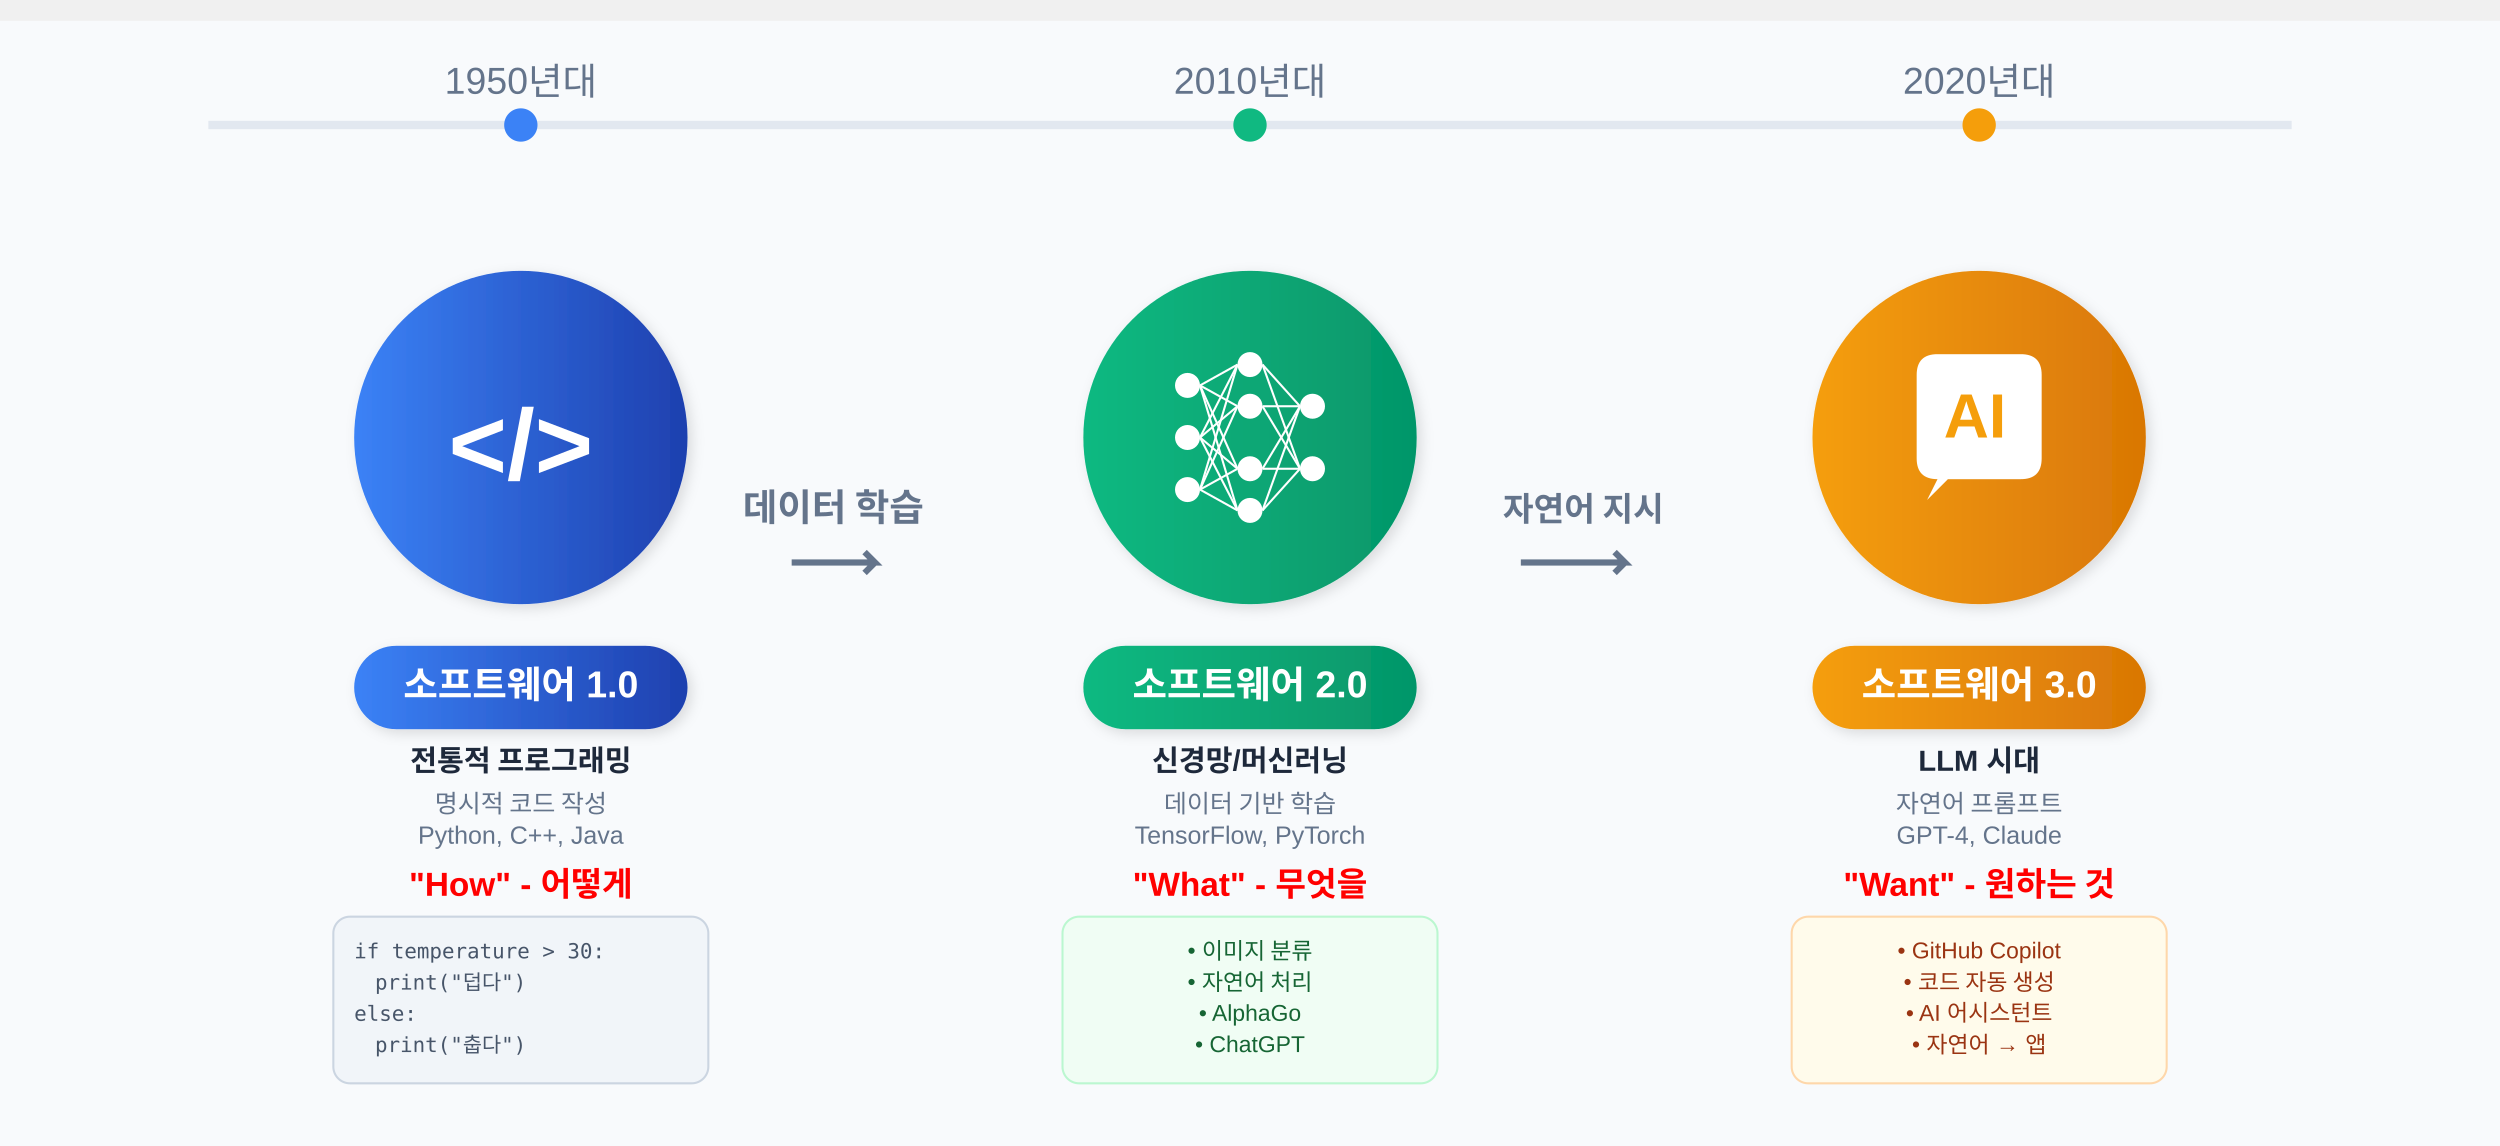
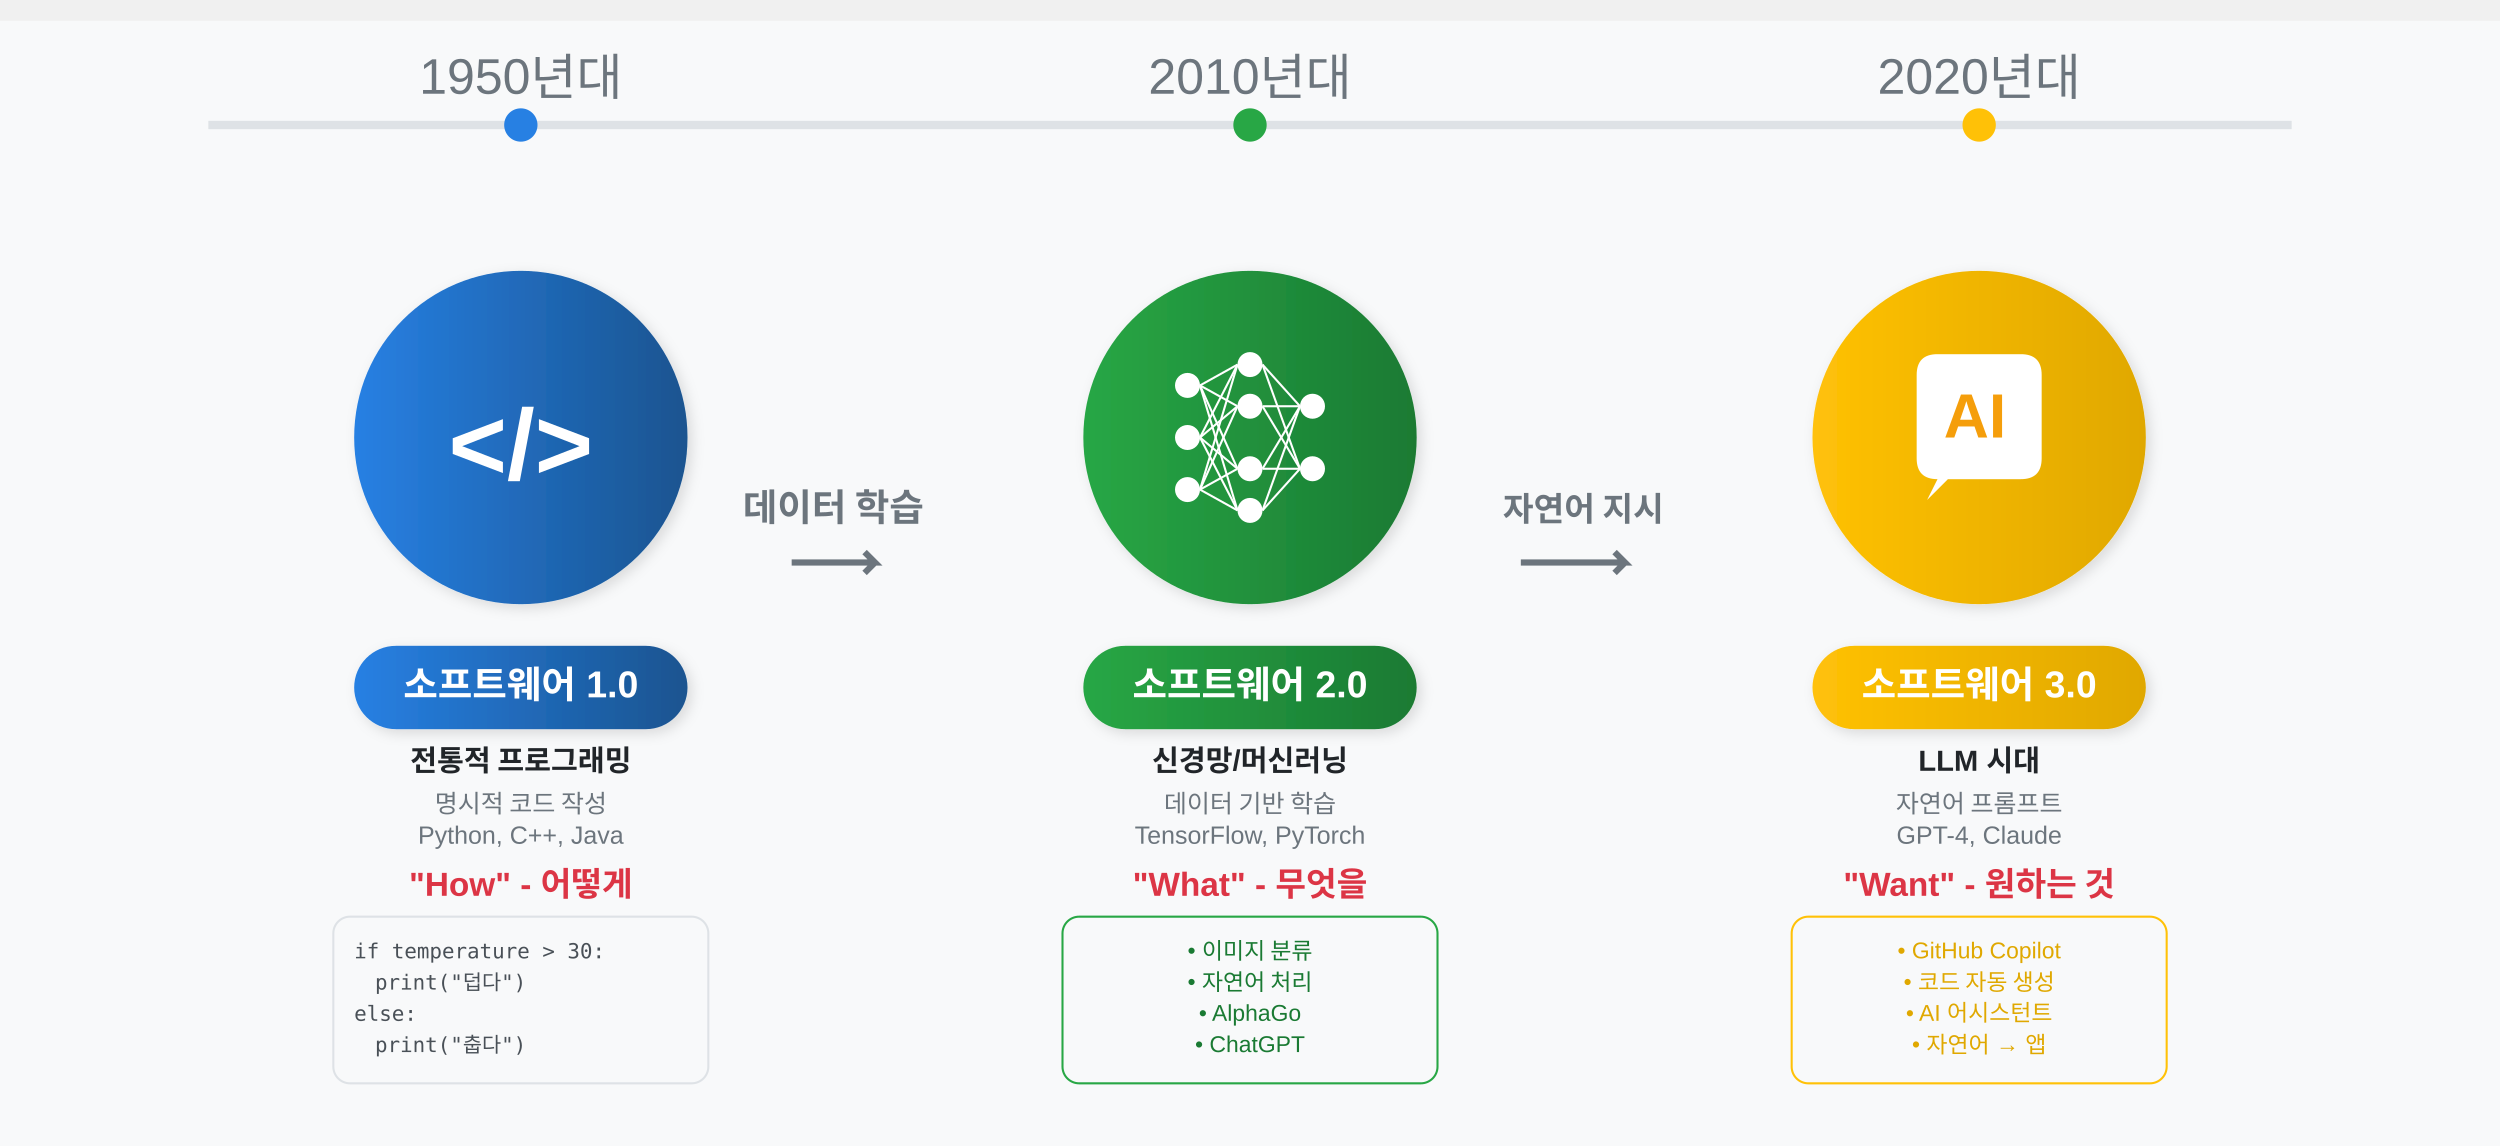
<svg xmlns="http://www.w3.org/2000/svg" viewBox="0 -10 1200 550">
  <defs>
    <linearGradient id="grad1" x1="0%" y1="0%" x2="100%" y2="0%">
-       <stop offset="0%" style="stop-color:#3b82f6;stop-opacity:1" />
-       <stop offset="100%" style="stop-color:#1e40af;stop-opacity:1" />
+       <stop offset="0%" style="stop-color:#2780e3;stop-opacity:1" />
+       <stop offset="100%" style="stop-color:#1a5490;stop-opacity:1" />
    </linearGradient>
    <linearGradient id="grad2" x1="0%" y1="0%" x2="100%" y2="0%">
-       <stop offset="0%" style="stop-color:#10b981;stop-opacity:1" />
-       <stop offset="100%" style="stop-color:#059669;stop-opacity:1" />
+       <stop offset="0%" style="stop-color:#28a745;stop-opacity:1" />
+       <stop offset="100%" style="stop-color:#1a7a33;stop-opacity:1" />
    </linearGradient>
    <linearGradient id="grad3" x1="0%" y1="0%" x2="100%" y2="0%">
-       <stop offset="0%" style="stop-color:#f59e0b;stop-opacity:1" />
-       <stop offset="100%" style="stop-color:#d97706;stop-opacity:1" />
+       <stop offset="0%" style="stop-color:#ffc107;stop-opacity:1" />
+       <stop offset="100%" style="stop-color:#e0a800;stop-opacity:1" />
    </linearGradient>
    <filter id="shadow" x="-20%" y="-20%" width="140%" height="140%">
      <feDropShadow dx="2" dy="2" stdDeviation="3" flood-color="#00000020" />
    </filter>
  </defs>
-   <rect width="1200" height="550" fill="#f8fafc" />
+   <rect width="1200" height="550" fill="#f8f9fa" />
  <g transform="translate(150, 100)">
    <circle cx="100" cy="100" r="80" fill="url(#grad1)" filter="url(#shadow)" />
    <text x="100" y="120" text-anchor="middle" font-family="Arial, sans-serif" font-size="48" fill="white" font-weight="bold">&lt;/&gt;</text>
    <rect x="20" y="200" width="160" height="40" rx="20" fill="url(#grad1)" filter="url(#shadow)" />
    <text x="100" y="225" text-anchor="middle" font-family="Arial, sans-serif" font-size="18" font-weight="bold" fill="white">소프트웨어 1.0</text>
-     <text x="100" y="260" text-anchor="middle" font-family="Arial, sans-serif" font-size="14" font-weight="bold" fill="#1e293b">전통적 프로그래밍</text>
-     <text x="100" y="280" text-anchor="middle" font-family="Arial, sans-serif" font-size="12" fill="#64748b">명시적 코드 작성</text>
-     <text x="100" y="295" text-anchor="middle" font-family="Arial, sans-serif" font-size="12" fill="#64748b">Python, C++, Java</text>
-     <text x="100" y="320" text-anchor="middle" font-family="Arial, sans-serif" font-weight="bolder" font-size="16" fill="#ff0000">"How" - 어떻게</text>
-     <rect x="10" y="330" width="180" height="80" rx="8" fill="#f1f5f9" stroke="#cbd5e1" />
-     <text x="20" y="350" font-family="monospace" font-size="10" fill="#475569">if temperature &gt; 30:</text>
-     <text x="30" y="365" font-family="monospace" font-size="10" fill="#475569">print("덥다")</text>
-     <text x="20" y="380" font-family="monospace" font-size="10" fill="#475569">else:</text>
-     <text x="30" y="395" font-family="monospace" font-size="10" fill="#475569">print("춥다")</text>
+     <text x="100" y="260" text-anchor="middle" font-family="Arial, sans-serif" font-size="14" font-weight="bold" fill="#212529">전통적 프로그래밍</text>
+     <text x="100" y="280" text-anchor="middle" font-family="Arial, sans-serif" font-size="12" fill="#6c757d">명시적 코드 작성</text>
+     <text x="100" y="295" text-anchor="middle" font-family="Arial, sans-serif" font-size="12" fill="#6c757d">Python, C++, Java</text>
+     <text x="100" y="320" text-anchor="middle" font-family="Arial, sans-serif" font-weight="bolder" font-size="16" fill="#dc3545">"How" - 어떻게</text>
+     <rect x="10" y="330" width="180" height="80" rx="8" fill="#f8f9fa" stroke="#dee2e6" />
+     <text x="20" y="350" font-family="monospace" font-size="10" fill="#495057">if temperature &gt; 30:</text>
+     <text x="30" y="365" font-family="monospace" font-size="10" fill="#495057">print("덥다")</text>
+     <text x="20" y="380" font-family="monospace" font-size="10" fill="#495057">else:</text>
+     <text x="30" y="395" font-family="monospace" font-size="10" fill="#495057">print("춥다")</text>
  </g>
  <g transform="translate(380, 260)">
-     <path d="M 0 0 L 40 0 L 35 -5 M 40 0 L 35 5" stroke="#64748b" stroke-width="3" fill="none" />
-     <text x="20" y="-20" text-anchor="middle" font-family="Arial, sans-serif" font-size="18" font-weight="bolder" fill="#64748b">데이터 학습</text>
+     <path d="M 0 0 L 40 0 L 35 -5 M 40 0 L 35 5" stroke="#6c757d" stroke-width="3" fill="none" />
+     <text x="20" y="-20" text-anchor="middle" font-family="Arial, sans-serif" font-size="18" font-weight="bolder" fill="#6c757d">데이터 학습</text>
  </g>
  <g transform="translate(500, 100)">
    <circle cx="100" cy="100" r="80" fill="url(#grad2)" filter="url(#shadow)" />
    <circle cx="70" cy="75" r="6" fill="white" />
    <circle cx="70" cy="100" r="6" fill="white" />
    <circle cx="70" cy="125" r="6" fill="white" />
    <circle cx="100" cy="65" r="6" fill="white" />
    <circle cx="100" cy="85" r="6" fill="white" />
    <circle cx="100" cy="115" r="6" fill="white" />
    <circle cx="100" cy="135" r="6" fill="white" />
    <circle cx="130" cy="85" r="6" fill="white" />
    <circle cx="130" cy="115" r="6" fill="white" />
    <line x1="76" y1="75" x2="94" y2="65" stroke="white" stroke-width="1" />
    <line x1="76" y1="75" x2="94" y2="85" stroke="white" stroke-width="1" />
    <line x1="76" y1="75" x2="94" y2="115" stroke="white" stroke-width="1" />
    <line x1="76" y1="75" x2="94" y2="135" stroke="white" stroke-width="1" />
    <line x1="76" y1="100" x2="94" y2="65" stroke="white" stroke-width="1" />
    <line x1="76" y1="100" x2="94" y2="85" stroke="white" stroke-width="1" />
    <line x1="76" y1="100" x2="94" y2="115" stroke="white" stroke-width="1" />
    <line x1="76" y1="100" x2="94" y2="135" stroke="white" stroke-width="1" />
    <line x1="76" y1="125" x2="94" y2="65" stroke="white" stroke-width="1" />
    <line x1="76" y1="125" x2="94" y2="85" stroke="white" stroke-width="1" />
    <line x1="76" y1="125" x2="94" y2="115" stroke="white" stroke-width="1" />
    <line x1="76" y1="125" x2="94" y2="135" stroke="white" stroke-width="1" />
    <line x1="106" y1="65" x2="124" y2="85" stroke="white" stroke-width="1" />
    <line x1="106" y1="65" x2="124" y2="115" stroke="white" stroke-width="1" />
    <line x1="106" y1="85" x2="124" y2="85" stroke="white" stroke-width="1" />
    <line x1="106" y1="85" x2="124" y2="115" stroke="white" stroke-width="1" />
    <line x1="106" y1="115" x2="124" y2="85" stroke="white" stroke-width="1" />
    <line x1="106" y1="115" x2="124" y2="115" stroke="white" stroke-width="1" />
    <line x1="106" y1="135" x2="124" y2="85" stroke="white" stroke-width="1" />
    <line x1="106" y1="135" x2="124" y2="115" stroke="white" stroke-width="1" />
    <rect x="20" y="200" width="160" height="40" rx="20" fill="url(#grad2)" filter="url(#shadow)" />
    <text x="100" y="225" text-anchor="middle" font-family="Arial, sans-serif" font-size="18" font-weight="bold" fill="white">소프트웨어 2.0</text>
-     <text x="100" y="260" text-anchor="middle" font-family="Arial, sans-serif" font-size="14" font-weight="bold" fill="#1e293b">신경망/머신러닝</text>
-     <text x="100" y="280" text-anchor="middle" font-family="Arial, sans-serif" font-size="12" fill="#64748b">데이터 기반 학습</text>
-     <text x="100" y="295" text-anchor="middle" font-family="Arial, sans-serif" font-size="12" fill="#64748b">TensorFlow, PyTorch</text>
-     <text x="100" y="320" text-anchor="middle" font-family="Arial, sans-serif" font-weight="bolder" font-size="16" fill="#ff0000">"What" - 무엇을</text>
-     <rect x="10" y="330" width="180" height="80" rx="8" fill="#f0fdf4" stroke="#bbf7d0" />
-     <text x="100" y="350" text-anchor="middle" font-family="Arial, sans-serif" font-size="11" fill="#166534">• 이미지 분류</text>
-     <text x="100" y="365" text-anchor="middle" font-family="Arial, sans-serif" font-size="11" fill="#166534">• 자연어 처리</text>
-     <text x="100" y="380" text-anchor="middle" font-family="Arial, sans-serif" font-size="11" fill="#166534">• AlphaGo</text>
-     <text x="100" y="395" text-anchor="middle" font-family="Arial, sans-serif" font-size="11" fill="#166534">• ChatGPT</text>
+     <text x="100" y="260" text-anchor="middle" font-family="Arial, sans-serif" font-size="14" font-weight="bold" fill="#212529">신경망/머신러닝</text>
+     <text x="100" y="280" text-anchor="middle" font-family="Arial, sans-serif" font-size="12" fill="#6c757d">데이터 기반 학습</text>
+     <text x="100" y="295" text-anchor="middle" font-family="Arial, sans-serif" font-size="12" fill="#6c757d">TensorFlow, PyTorch</text>
+     <text x="100" y="320" text-anchor="middle" font-family="Arial, sans-serif" font-weight="bolder" font-size="16" fill="#dc3545">"What" - 무엇을</text>
+     <rect x="10" y="330" width="180" height="80" rx="8" fill="#f8f9fa" stroke="#28a745" />
+     <text x="100" y="350" text-anchor="middle" font-family="Arial, sans-serif" font-size="11" fill="#1a7a33">• 이미지 분류</text>
+     <text x="100" y="365" text-anchor="middle" font-family="Arial, sans-serif" font-size="11" fill="#1a7a33">• 자연어 처리</text>
+     <text x="100" y="380" text-anchor="middle" font-family="Arial, sans-serif" font-size="11" fill="#1a7a33">• AlphaGo</text>
+     <text x="100" y="395" text-anchor="middle" font-family="Arial, sans-serif" font-size="11" fill="#1a7a33">• ChatGPT</text>
  </g>
  <g transform="translate(730, 260)">
-     <path d="M 0 0 L 50 0 L 45 -5 M 50 0 L 45 5" stroke="#64748b" stroke-width="3" fill="none" />
-     <text x="30" y="-20" text-anchor="middle" font-family="Arial, sans-serif" font-size="16" font-weight="bolder" fill="#64748b">자연어 지시</text>
+     <path d="M 0 0 L 50 0 L 45 -5 M 50 0 L 45 5" stroke="#6c757d" stroke-width="3" fill="none" />
+     <text x="30" y="-20" text-anchor="middle" font-family="Arial, sans-serif" font-size="16" font-weight="bolder" fill="#6c757d">자연어 지시</text>
  </g>
  <g transform="translate(850, 100)">
    <circle cx="100" cy="100" r="80" fill="url(#grad3)" filter="url(#shadow)" />
    <path d="M 70 70 Q 70 60 80 60 L 120 60 Q 130 60 130 70 L 130 110 Q 130 120 120 120 L 85 120 L 75 130 L 80 120 Q 70 120 70 110 Z" fill="white" />
    <text x="98" y="100" text-anchor="middle" font-family="Arial, sans-serif" font-size="30" font-weight="bold" fill="#f59e0b">AI</text>
    <rect x="20" y="200" width="160" height="40" rx="20" fill="url(#grad3)" filter="url(#shadow)" />
    <text x="100" y="225" text-anchor="middle" font-family="Arial, sans-serif" font-size="18" font-weight="bold" fill="white">소프트웨어 3.0</text>
-     <text x="100" y="260" text-anchor="middle" font-family="Arial, sans-serif" font-size="14" font-weight="bold" fill="#1e293b">LLM 시대</text>
-     <text x="100" y="280" text-anchor="middle" font-family="Arial, sans-serif" font-size="12" fill="#64748b">자연어 프롬프트</text>
-     <text x="100" y="295" text-anchor="middle" font-family="Arial, sans-serif" font-size="12" fill="#64748b">GPT-4, Claude</text>
-     <text x="100" y="320" text-anchor="middle" font-family="Arial, sans-serif" font-weight="bolder" font-size="16" fill="#ff0000">"Want" - 원하는 것</text>
-     <rect x="10" y="330" width="180" height="80" rx="8" fill="#fffbeb" stroke="#fed7aa" />
-     <text x="100" y="350" text-anchor="middle" font-family="Arial, sans-serif" font-size="11" fill="#9a3412">• GitHub Copilot</text>
-     <text x="100" y="365" text-anchor="middle" font-family="Arial, sans-serif" font-size="11" fill="#9a3412">• 코드 자동 생성</text>
-     <text x="100" y="380" text-anchor="middle" font-family="Arial, sans-serif" font-size="11" fill="#9a3412">• AI 어시스턴트</text>
-     <text x="100" y="395" text-anchor="middle" font-family="Arial, sans-serif" font-size="11" fill="#9a3412">• 자연어 → 앱</text>
+     <text x="100" y="260" text-anchor="middle" font-family="Arial, sans-serif" font-size="14" font-weight="bold" fill="#212529">LLM 시대</text>
+     <text x="100" y="280" text-anchor="middle" font-family="Arial, sans-serif" font-size="12" fill="#6c757d">자연어 프롬프트</text>
+     <text x="100" y="295" text-anchor="middle" font-family="Arial, sans-serif" font-size="12" fill="#6c757d">GPT-4, Claude</text>
+     <text x="100" y="320" text-anchor="middle" font-family="Arial, sans-serif" font-weight="bolder" font-size="16" fill="#dc3545">"Want" - 원하는 것</text>
+     <rect x="10" y="330" width="180" height="80" rx="8" fill="#f8f9fa" stroke="#ffc107" />
+     <text x="100" y="350" text-anchor="middle" font-family="Arial, sans-serif" font-size="11" fill="#e0a800">• GitHub Copilot</text>
+     <text x="100" y="365" text-anchor="middle" font-family="Arial, sans-serif" font-size="11" fill="#e0a800">• 코드 자동 생성</text>
+     <text x="100" y="380" text-anchor="middle" font-family="Arial, sans-serif" font-size="11" fill="#e0a800">• AI 어시스턴트</text>
+     <text x="100" y="395" text-anchor="middle" font-family="Arial, sans-serif" font-size="11" fill="#e0a800">• 자연어 → 앱</text>
  </g>
  <g transform="translate(0, -100)">
-     <line x1="100" y1="150" x2="1100" y2="150" stroke="#e2e8f0" stroke-width="4" />
-     <circle cx="250" cy="150" r="8" fill="#3b82f6" />
-     <text x="250" y="135" text-anchor="middle" font-family="Arial, sans-serif" font-size="18" fill="#64748b">1950년대</text>
-     <circle cx="600" cy="150" r="8" fill="#10b981" />
-     <text x="600" y="135" text-anchor="middle" font-family="Arial, sans-serif" font-size="18" fill="#64748b">2010년대</text>
-     <circle cx="950" cy="150" r="8" fill="#f59e0b" />
-     <text x="950" y="135" text-anchor="middle" font-family="Arial, sans-serif" font-size="18" fill="#64748b">2020년대</text>
+     <line x1="100" y1="150" x2="1100" y2="150" stroke="#dee2e6" stroke-width="4" />
+     <circle cx="250" cy="150" r="8" fill="#2780e3" />
+     <text x="250" y="135" text-anchor="middle" font-family="Arial, sans-serif" font-size="24" fill="#6c757d">1950년대</text>
+     <circle cx="600" cy="150" r="8" fill="#28a745" />
+     <text x="600" y="135" text-anchor="middle" font-family="Arial, sans-serif" font-size="24" fill="#6c757d">2010년대</text>
+     <circle cx="950" cy="150" r="8" fill="#ffc107" />
+     <text x="950" y="135" text-anchor="middle" font-family="Arial, sans-serif" font-size="24" fill="#6c757d">2020년대</text>
  </g>
</svg>
